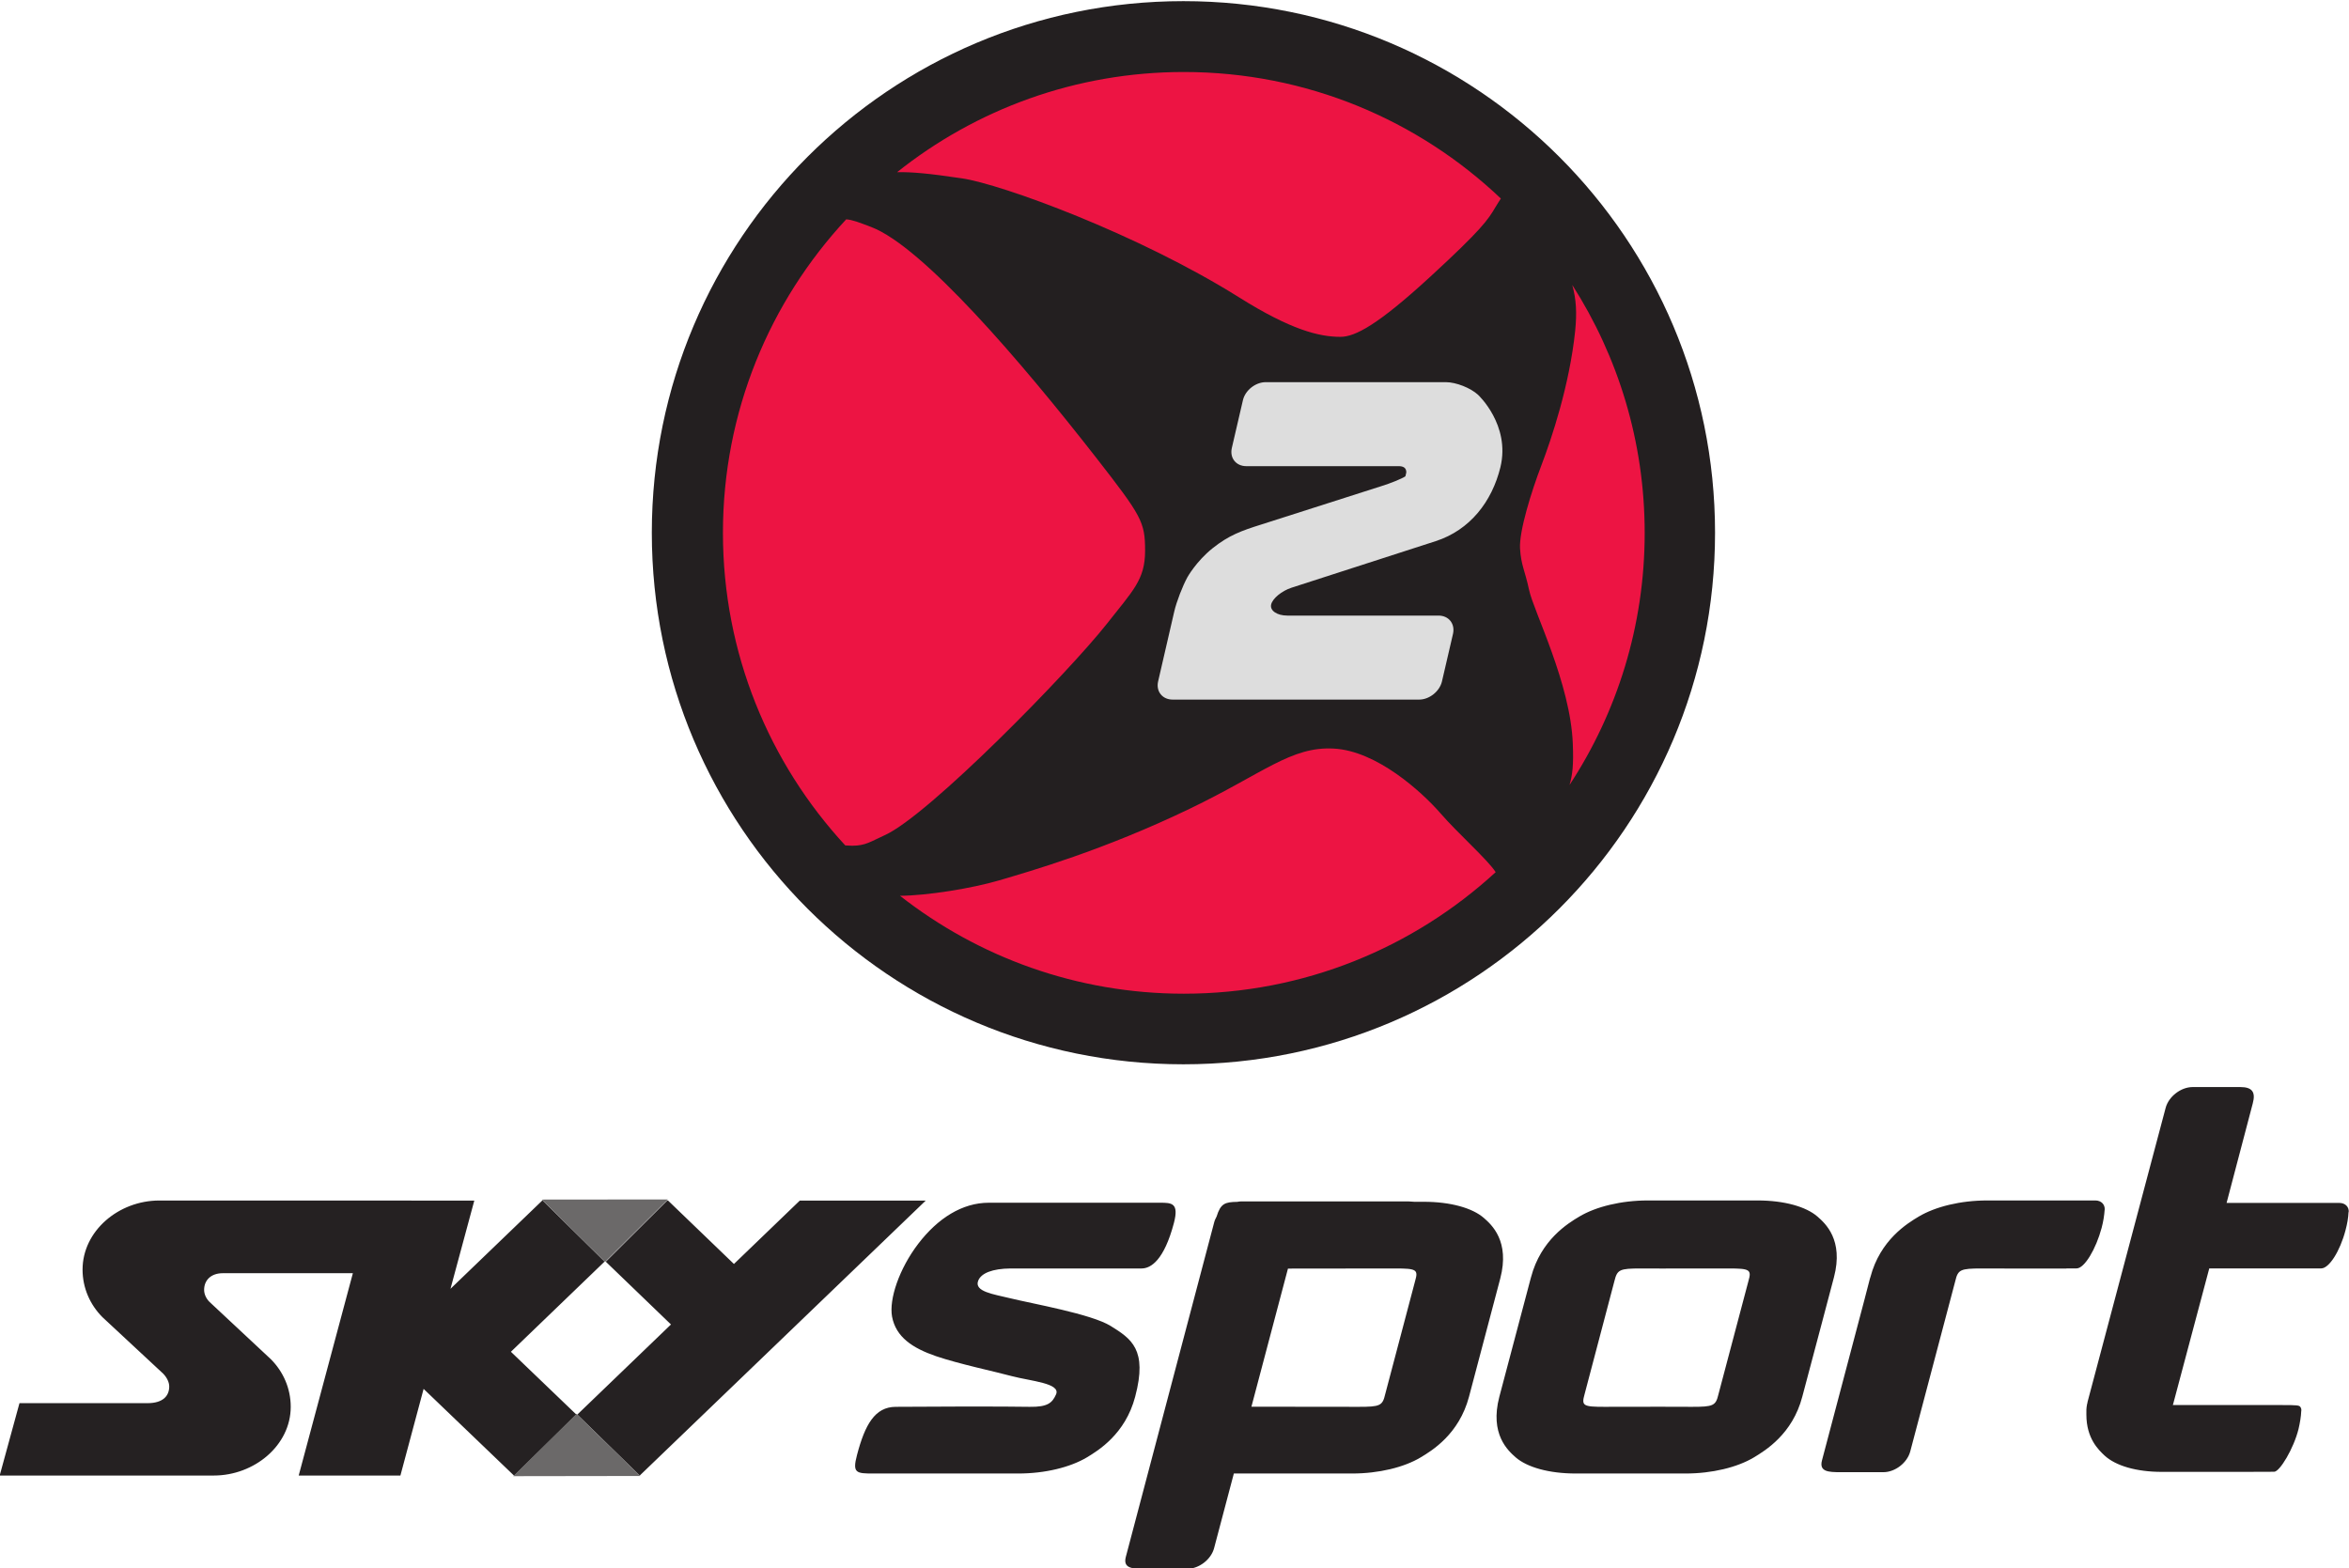
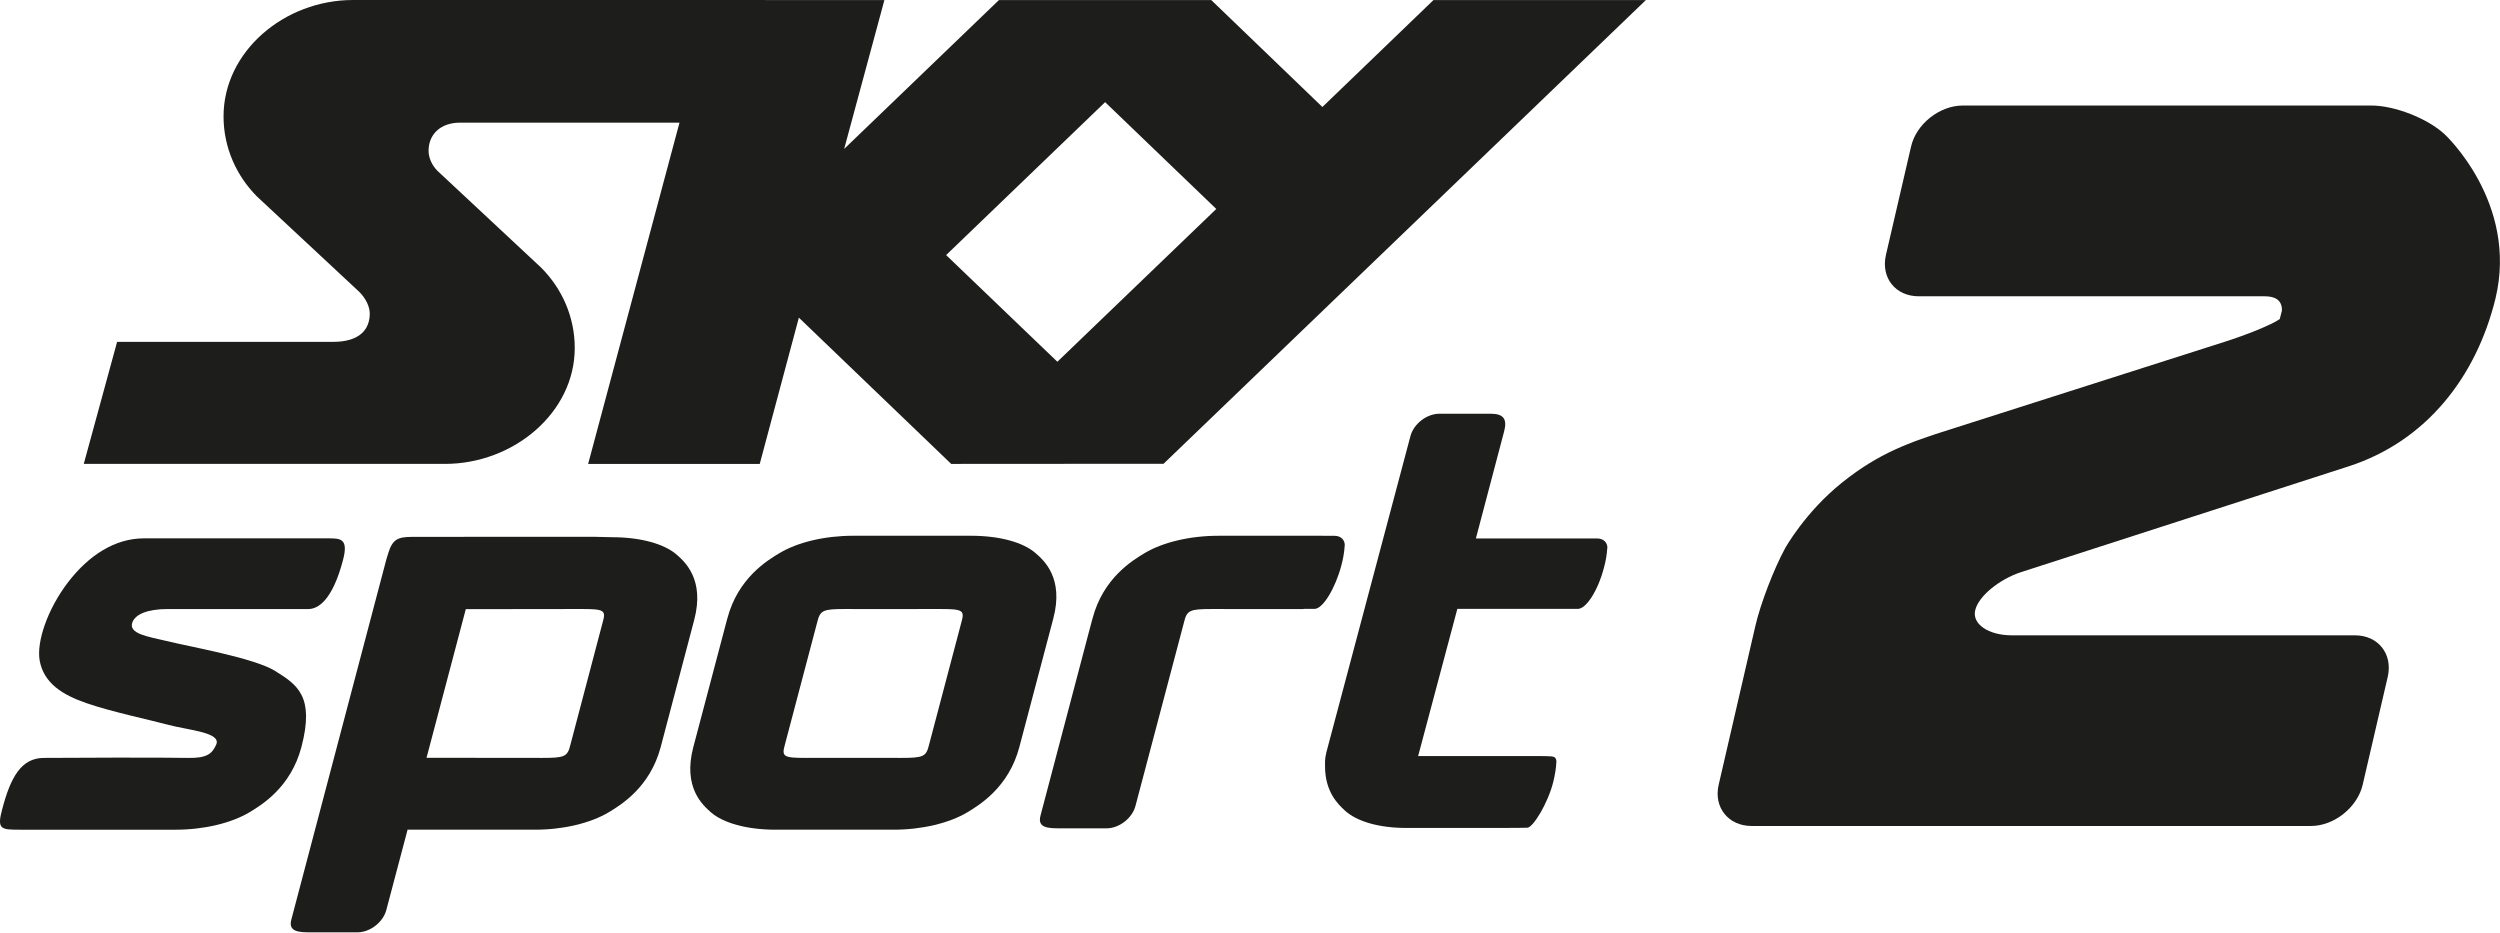
- <svg xmlns="http://www.w3.org/2000/svg" id="svg89695" width="13.109mm" height="8.75mm" version="1.1" viewBox="0 0 46.448 31.003">
-   <defs id="defs89697">
-     <clipPath id="clipPath70852">
-       <path id="path70854" d="m301.3 498.87h82.8v24.803h-82.8v-24.803z" />
-     </clipPath>
-     <clipPath id="clipPath70836">
-       <path id="path70838" d="m324.12 498.87h37.158v24.803h-37.158v-24.803z" />
-     </clipPath>
-     <clipPath id="clipPath70824">
-       <path id="path70826" d="m301.3 498.87h82.8v24.803h-82.8v-24.803z" />
-     </clipPath>
-   </defs>
-   <g id="layer1" transform="translate(-296.78 -448.29)">
-     <g id="g70820" transform="matrix(1.25 0 0 -1.25 -108.37 1102.9)">
-       <g id="g70822" clip-path="url(#clipPath70824)">
-         <g id="g70828" transform="translate(351.25 515.26)">
-           <path id="path70830" d="m0 0c0-4.645-3.766-8.41-8.41-8.41-4.645 0-8.409 3.765-8.409 8.41 0 4.644 3.764 8.41 8.409 8.41 4.644 0 8.41-3.766 8.41-8.41" fill="#231f20" />
-         </g>
-       </g>
-     </g>
-     <g id="g70832" transform="matrix(1.25 0 0 -1.25 -108.37 1102.9)">
-       <g id="g70834" clip-path="url(#clipPath70836)">
-         <g id="g70840" transform="translate(341.63 513.82)">
-           <path id="path70842" d="m0 0c0.412 0.525 0.604 0.696 0.604 1.154s-0.053 0.548-0.781 1.482c-1.174 1.504-2.735 3.331-3.553 3.641-0.191 0.073-0.293 0.113-0.394 0.121-1.209-1.301-1.95-3.043-1.95-4.96 0-1.908 0.734-3.645 1.935-4.945 0.035-1e-3 0.074-5e-3 0.109-5e-3 0.212 0 0.293 0.066 0.514 0.166 0.692 0.309 2.913 2.58 3.516 3.346m8.507 1.438c0 1.445-0.422 2.789-1.145 3.921 0.063-0.232 0.074-0.439 0.045-0.729-0.09-0.859-0.373-1.701-0.533-2.121-0.161-0.422-0.354-1.043-0.339-1.318 0.018-0.274 0.073-0.33 0.144-0.659 0.069-0.329 0.657-1.481 0.691-2.433 0.014-0.342-6e-3 -0.491-0.052-0.65 0.751 1.146 1.189 2.515 1.189 3.989m-3.232-4.435c-0.302 0.346-1.012 0.987-1.687 1.022-0.675 0.037-1.114-0.392-2.274-0.95-1.367-0.659-2.522-0.988-3.018-1.135-0.434-0.127-1.137-0.241-1.569-0.244 1.237-0.969 2.796-1.549 4.49-1.549 1.903 0 3.634 0.73 4.933 1.923-0.128 0.199-0.601 0.616-0.875 0.933m-8.594 10.141c0.235 4e-3 0.49-0.018 1.028-0.098 0.623-0.092 2.783-0.879 4.386-1.885 0.818-0.513 1.263-0.622 1.599-0.622 0.23 0 0.587 0.184 1.421 0.951 0.816 0.75 0.915 0.903 1.03 1.099 0.042 0.07 0.07 0.111 0.087 0.138-1.307 1.241-3.071 2.002-5.015 2.002-1.715 0-3.291-0.593-4.536-1.585" fill="#ed1443" />
-         </g>
-         <g id="g70844" transform="translate(341.69 502.71)">
-           <path id="path70846" d="m0 0c-0.306 0.19-1.233 0.351-1.6 0.441-0.254 0.062-0.561 0.103-0.497 0.273 0.046 0.123 0.228 0.193 0.511 0.196 0.245 1e-3 1.807-1e-3 2.074 0 0.148 0 0.356 0.13 0.512 0.72 0.083 0.317-0.036 0.32-0.219 0.32h-2.709c-0.423 0-0.808-0.248-1.114-0.646-0.306-0.4-0.466-0.881-0.417-1.155 0.061-0.326 0.326-0.499 0.694-0.626 0.367-0.125 0.93-0.243 1.203-0.317 0.296-0.078 0.777-0.111 0.697-0.289-0.058-0.13-0.128-0.201-0.418-0.196-0.333 8e-3 -1.829 4e-3 -2.119 0-0.328-2e-3 -0.485-0.281-0.611-0.761-0.077-0.291-0.012-0.294 0.267-0.294h2.284c0.423 0 0.821 0.098 1.085 0.255 0.177 0.107 0.608 0.367 0.764 0.96 0.2 0.751-0.065 0.918-0.387 1.119m-8.006 1.019-0.978 0.965h-9e-3l-1.451-1.396 0.377 1.396-4.983 1e-3c-0.645 0-1.214-0.483-1.214-1.093 0-0.291 0.119-0.556 0.314-0.752l0.961-0.894c0.062-0.064 0.096-0.139 0.096-0.203 0-0.147-0.096-0.264-0.344-0.264h-2.025l-0.313-1.145h3.386c0.644 0 1.218 0.479 1.218 1.087 0 0.292-0.119 0.557-0.314 0.753l-0.972 0.908c-0.054 0.054-0.084 0.125-0.084 0.189 0 0.15 0.105 0.264 0.296 0.264h2.057l-0.857-3.201h1.609l0.367 1.371 1.429-1.371h6e-3l0.981 0.965-1.035 0.993 1.482 1.427zm3.088 0.965-1.042-1.003-1.042 1.003h-0.014l-0.971-0.967 1.031-0.993-1.482-1.426 0.988-0.964 4.524 4.35h-1.992zm16.359-1.213c0.156 0.593-0.139 0.854-0.261 0.96-0.18 0.157-0.526 0.255-0.948 0.255h-1.734c-0.422 0-0.822-0.098-1.085-0.255-0.178-0.106-0.608-0.367-0.764-0.96l-6e-3 -0.021-0.495-1.869c-0.156-0.593 0.138-0.853 0.259-0.96 0.182-0.157 0.527-0.255 0.95-0.255h1.735c0.422 0 0.821 0.098 1.083 0.255 0.177 0.107 0.61 0.367 0.765 0.96l0.307 1.156 0.194 0.734zm-1.352-0.057-0.476-1.798c-0.042-0.178-0.082-0.195-0.416-0.195-0.07 0-0.829 3e-3 -0.997 1e-3 -0.179-1e-3 -0.32-1e-3 -0.391-1e-3 -0.334 0-0.364 0.017-0.314 0.195l0.474 1.798c0.044 0.178 0.082 0.196 0.417 0.196 0.071 0 0.136 0 0.316-1e-3 0.167-1e-3 1.001 1e-3 1.072 1e-3 0.333 0 0.367-0.018 0.315-0.196m5.634 1.124h1e-3c6e-3 0.084-0.055 0.148-0.148 0.148h-0.173-1.536c-0.424 0-0.821-0.098-1.085-0.255-0.177-0.106-0.61-0.367-0.765-0.96l-7e-3 -0.021-0.079-0.304v-1e-3l-0.679-2.57c-0.049-0.181 0.103-0.188 0.289-0.188h0.681c0.187 0 0.378 0.148 0.426 0.329l0.713 2.698c0.042 0.178 0.082 0.196 0.417 0.196 0.071 0 0.211 0 0.39-1e-3h0.95v2e-3h0.162c0.124 0 0.306 0.307 0.395 0.64 0.028 0.104 0.042 0.201 0.048 0.287m-9.82-0.129c-0.18 0.157-0.526 0.256-0.95 0.256h-0.151c-0.043 4e-3 -0.077 6e-3 -0.093 6e-3h-1.927-0.719c-0.02 0-0.04-4e-3 -0.06-7e-3 -0.198-3e-3 -0.264-0.027-0.328-0.233-0.015-0.029-0.03-0.058-0.038-0.091l-1.398-5.294c-0.047-0.181 0.104-0.188 0.29-0.188h0.68c0.188 0 0.38 0.148 0.427 0.329l0.312 1.179h1.871c0.423 0 0.822 0.098 1.084 0.255 0.179 0.107 0.608 0.367 0.765 0.96l0.494 1.869c0.156 0.593-0.138 0.853-0.259 0.959m-1.087-0.995-0.475-1.798c-0.041-0.178-0.083-0.195-0.416-0.195-0.197 0-1.071 2e-3 -1.699 2e-3l0.578 2.185c0.626 1e-3 1.5 2e-3 1.698 2e-3 0.334 0 0.366-0.018 0.314-0.196m14.619 1.233h-1.783l0.414 1.574c0.049 0.181-0.01 0.259-0.197 0.259h-0.754c-0.185 0-0.379-0.149-0.427-0.329l-1.235-4.651c-3e-3 -0.011-3e-3 -0.021-5e-3 -0.03l-2e-3 -1e-3c-0.015-0.081-0.012-0.098-0.012-0.171 0-0.379 0.194-0.559 0.287-0.647 0.177-0.164 0.506-0.259 0.905-0.259h1.148l0.478 1e-3 0.154 1e-3c0.088 3e-3 0.307 0.366 0.384 0.676 0.023 0.1 0.04 0.198 0.043 0.286l2e-3 0.01c0 0.024-7e-3 0.042-0.02 0.058-0.02 0.02-0.046 0.025-0.282 0.025h-1.732l5e-3 0.013 0.572 2.149h1.771c0.124 0 0.296 0.269 0.384 0.602 0.028 0.105 0.045 0.202 0.048 0.288h3e-3c6e-3 0.084-0.055 0.146-0.149 0.146" fill="#252122" />
-         </g>
-       </g>
-     </g>
-     <g id="g70848" transform="matrix(1.25 0 0 -1.25 -108.37 1102.9)">
-       <g id="g70850" clip-path="url(#clipPath70852)">
-         <g id="g70856" transform="translate(332.69 504.71)">
-           <path id="path70858" d="M 0,0 1.001,-0.987 1.996,0.002 0,0 Z" fill="#6b6969" />
-         </g>
-         <g id="g70860" transform="translate(333.24 501.32)">
-           <path id="path70862" d="M 0,0 -1.001,-0.986 1.008,-0.983 0,0 Z" fill="#6b6969" />
-         </g>
-         <g id="g70864" transform="translate(344.55 514.39)">
-           <path id="path70866" d="m0 0c-0.155-0.051-0.3-0.17-0.322-0.266s0.092-0.175 0.256-0.175h2.392c0.162 0 0.264-0.13 0.229-0.288l-0.175-0.754c-0.037-0.157-0.199-0.287-0.361-0.287h-3.899c-0.163 0-0.266 0.13-0.23 0.287l0.255 1.105c0.036 0.157 0.131 0.402 0.209 0.545 0 0 0.14 0.251 0.396 0.456 0.256 0.206 0.467 0.281 0.757 0.372l1.908 0.61c0.156 0.048 0.33 0.119 0.387 0.158l0.014 0.06c2e-3 0.076-0.051 0.1-0.119 0.1h-2.412c-0.162 0-0.265 0.129-0.229 0.287l0.175 0.754c0.035 0.158 0.199 0.288 0.361 0.288h2.848c0.163 0 0.393-0.091 0.511-0.2 0 0 0.515-0.476 0.354-1.145-0.134-0.547-0.483-0.995-1.023-1.17l-2.282-0.737z" fill="#ddd" />
-         </g>
-       </g>
+ <svg xmlns="http://www.w3.org/2000/svg" id="svg17" width="235.03pt" height="87.652pt" version="1.1" viewBox="0 0 235.03 87.652">
+   <path id="path70448" d="m190.03 53.779c-2.094 0.678-4.041 2.291-4.336 3.589-0.315 1.288 1.229 2.36 3.441 2.36h32.258c2.183 0 3.569 1.75 3.087 3.884l-2.36 10.166c-0.492 2.114-2.674 3.874-4.867 3.874h-52.58c-2.192 0-3.589-1.76-3.097-3.874l3.441-14.895c0.482-2.124 1.76-5.427 2.812-7.354 0 0 1.888-3.392 5.339-6.155 3.461-2.772 6.302-3.785 10.205-5.014l25.749-8.219c2.084-0.659 4.444-1.612 5.201-2.143l0.206-0.806c0.02-1.022-0.698-1.337-1.612-1.337h-32.533c-2.183 0-3.569-1.74-3.087-3.874l2.36-10.176c0.472-2.134 2.684-3.884 4.867-3.884h38.412c2.192 0 5.299 1.219 6.892 2.704 0 0 6.941 6.42 4.778 15.436-1.809 7.384-6.509 13.42-13.804 15.78z" fill="#1d1d1b" />
+   <g id="g4545" transform="scale(1.0008)" fill="#1d1d1b">
+     <path id="path2460" d="m99.326 33.982-10.45-10.021 14.936-14.366 10.442 10.034zm35.333-33.978-10.437 10.047-10.442-10.047h-19.94l-14.542 13.985 3.78-13.985-49.918-4e-3c-6.455 0-12.161 4.841-12.161 10.933 0 2.912 1.197 5.574 3.149 7.534l9.621 8.968c0.623 0.64 0.965 1.39 0.965 2.026 0 1.491-0.956 2.653-3.447 2.653h-20.287l-3.131 11.463h33.921c6.451 0 12.2-4.802 12.2-10.893 0-2.916-1.197-5.578-3.153-7.538l-9.74-9.095c-0.539-0.535-0.838-1.254-0.838-1.886 0-1.495 1.061-2.644 2.973-2.644h20.598l-8.582 32.057h16.12l3.675-13.739 14.309 13.739 19.949-0.013 45.31-43.56z" />
+     <g id="g7835" transform="matrix(.3056 0 0 .3056 20.012 85.097)">
+       <path id="path2464-9" d="m230.03-87.175-9.931 37.62c-0.888 3.716-1.739 4.064-8.714 4.064-1.492 0-17.346-0.046-20.87-0.018-3.735 0.018-6.673 0.018-8.156 0.018-6.993 0-7.634-0.348-6.581-4.064l9.931-37.62c0.915-3.725 1.739-4.082 8.723-4.082 1.501 0 2.847 0 6.599 0.018 3.497 0.027 20.915-0.018 22.416-0.018 6.966 0 7.661 0.357 6.581 4.082m28.265-1.19c3.277-12.384-2.874-17.84-5.446-20.055-3.762-3.313-10.993-5.355-19.835-5.355h-36.265c-8.833 0-17.172 2.041-22.654 5.355-3.716 2.215-12.741 7.67-16 20.055l-0.119 0.449h-9e-3l-10.334 39.103c-3.268 12.384 2.874 17.821 5.419 20.055 3.78 3.277 11.011 5.336 19.854 5.336h36.275c8.833 0 17.172-2.059 22.664-5.336 3.698-2.233 12.741-7.67 16-20.055l6.389-24.183z" />
+       <path id="path2468-4" d="m347.85-110.66h0.018c0.128-1.757-1.144-3.094-3.085-3.094h-3.661v-0.018h-32.092c-8.851 0-17.172 2.041-22.7 5.346-3.689 2.215-12.732 7.67-15.982 20.064l-0.128 0.439-1.684 6.343v0.018l-14.178 53.776c-1.016 3.78 2.151 3.945 6.041 3.945h14.224c3.909 0 7.936-3.112 8.925-6.911l14.911-56.421c0.888-3.725 1.748-4.082 8.741-4.082 1.455 0 4.366 0 8.128 0.009h19.881v-0.046h3.368c2.609 0 6.417-6.417 8.256-13.364 0.586-2.16 0.897-4.22 1.016-6.005" />
+       <path id="path2472-5" d="m119.77-87.175-9.913 37.62c-0.897 3.716-1.748 4.064-8.723 4.064-4.137 0-22.407-0.037-35.506-0.037l12.064-45.684c13.098-0.027 31.378-0.046 35.515-0.046 6.993 0 7.652 0.357 6.563 4.082m22.728-20.805c-3.762-3.277-11.002-5.346-19.835-5.346 0 0-4.787-0.119-5.144-0.119h-40.293v0.018h-15.011-1.291c-4.128 0.046-5.757 0.751-7.075 5.034-0.192 0.604-0.384 1.19-0.568 1.858l-29.208 110.72c-0.998 3.771 2.16 3.945 6.05 3.945h14.243c3.899 0 7.909-3.094 8.906-6.892l6.526-24.659h39.13c8.842 0 17.172-2.059 22.664-5.336 3.725-2.233 12.723-7.67 16.009-20.055l10.307-39.103c3.277-12.403-2.865-17.84-5.41-20.064" />
+       <path id="path2476-3" d="m425.47-112.94h-37.291l8.687-32.934c1.007-3.771-0.201-5.41-4.119-5.41h-15.789c-3.881 0-7.899 3.112-8.897 6.892l-25.858 97.254c-0.064 0.238-0.064 0.449-0.082 0.632l-0.055 0.009c-0.311 1.702-0.256 2.059-0.256 3.588 0 7.909 4.064 11.689 6.023 13.529 3.68 3.433 10.581 5.419 18.911 5.419h24l10.005-0.018 3.231-0.055c1.803-0.037 6.389-7.616 8-14.124 0.503-2.087 0.86-4.137 0.934-5.986l0.018-0.211c0-0.485-0.146-0.879-0.403-1.19-0.412-0.43-0.97-0.513-5.895-0.513h-36.229l0.101-0.293 11.973-44.943h37.025c2.609 0 6.188-5.62 8.018-12.577 0.604-2.179 0.934-4.229 1.034-6.005h0.037c0.119-1.767-1.153-3.066-3.121-3.066" />
+       <path id="path2480-0" d="m19.052-72.237c-6.398-3.963-25.767-7.341-33.465-9.217-5.309-1.282-11.725-2.142-10.38-5.702 0.961-2.581 4.778-4.055 10.673-4.091 5.144-0.018 37.785 0.009 43.368 0 3.112 0 7.46-2.746 10.7-15.057 1.748-6.627-0.751-6.673-4.567-6.673h-56.632c-8.851 0-16.906 5.153-23.304 13.474-6.398 8.384-9.767 18.435-8.723 24.156 1.272 6.801 6.819 10.453 14.517 13.071 7.67 2.655 19.432 5.107 25.153 6.664 6.197 1.62 16.238 2.288 14.581 6.041-1.226 2.709-2.691 4.201-8.723 4.082-6.984-0.165-38.279-0.064-44.348 0-6.847 0.073-10.124 5.876-12.751 15.918-1.629 6.105-0.275 6.151 5.574 6.151h47.762c8.833 0 17.162-2.059 22.682-5.336 3.707-2.233 12.732-7.661 15.991-20.055 4.156-15.744-1.373-19.222-8.11-23.423" />
    </g>
  </g>
</svg>
